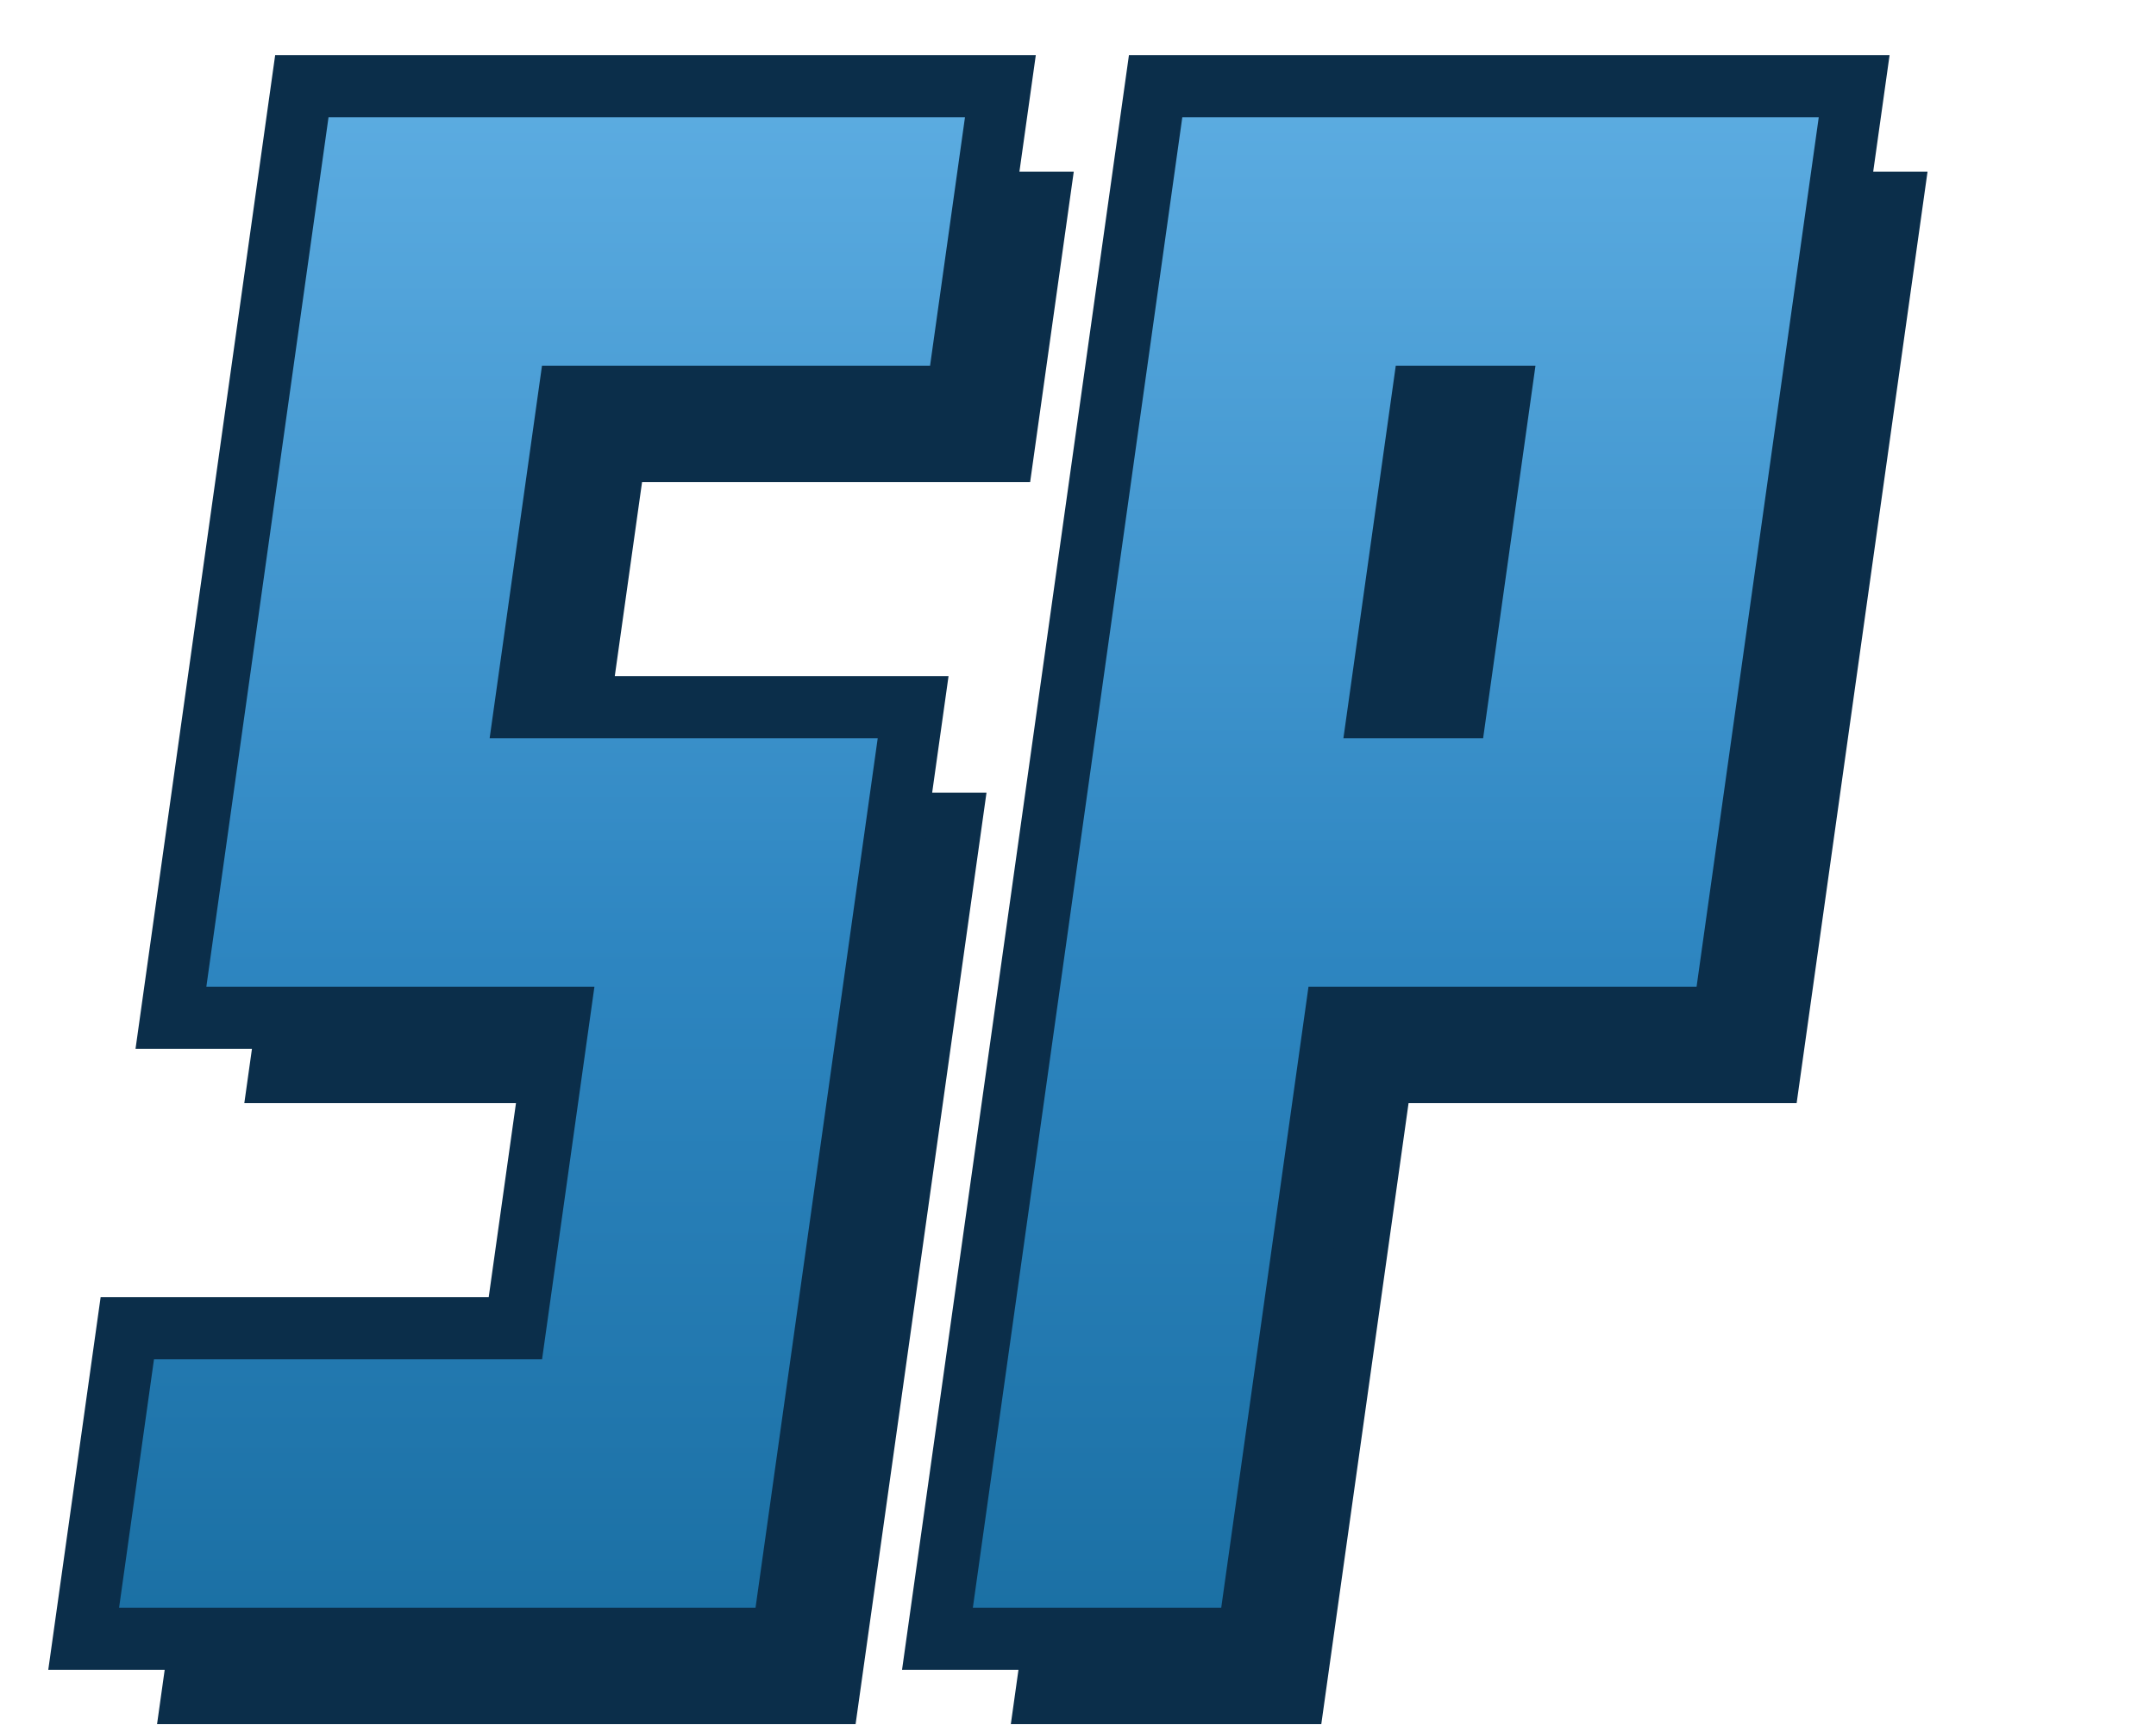
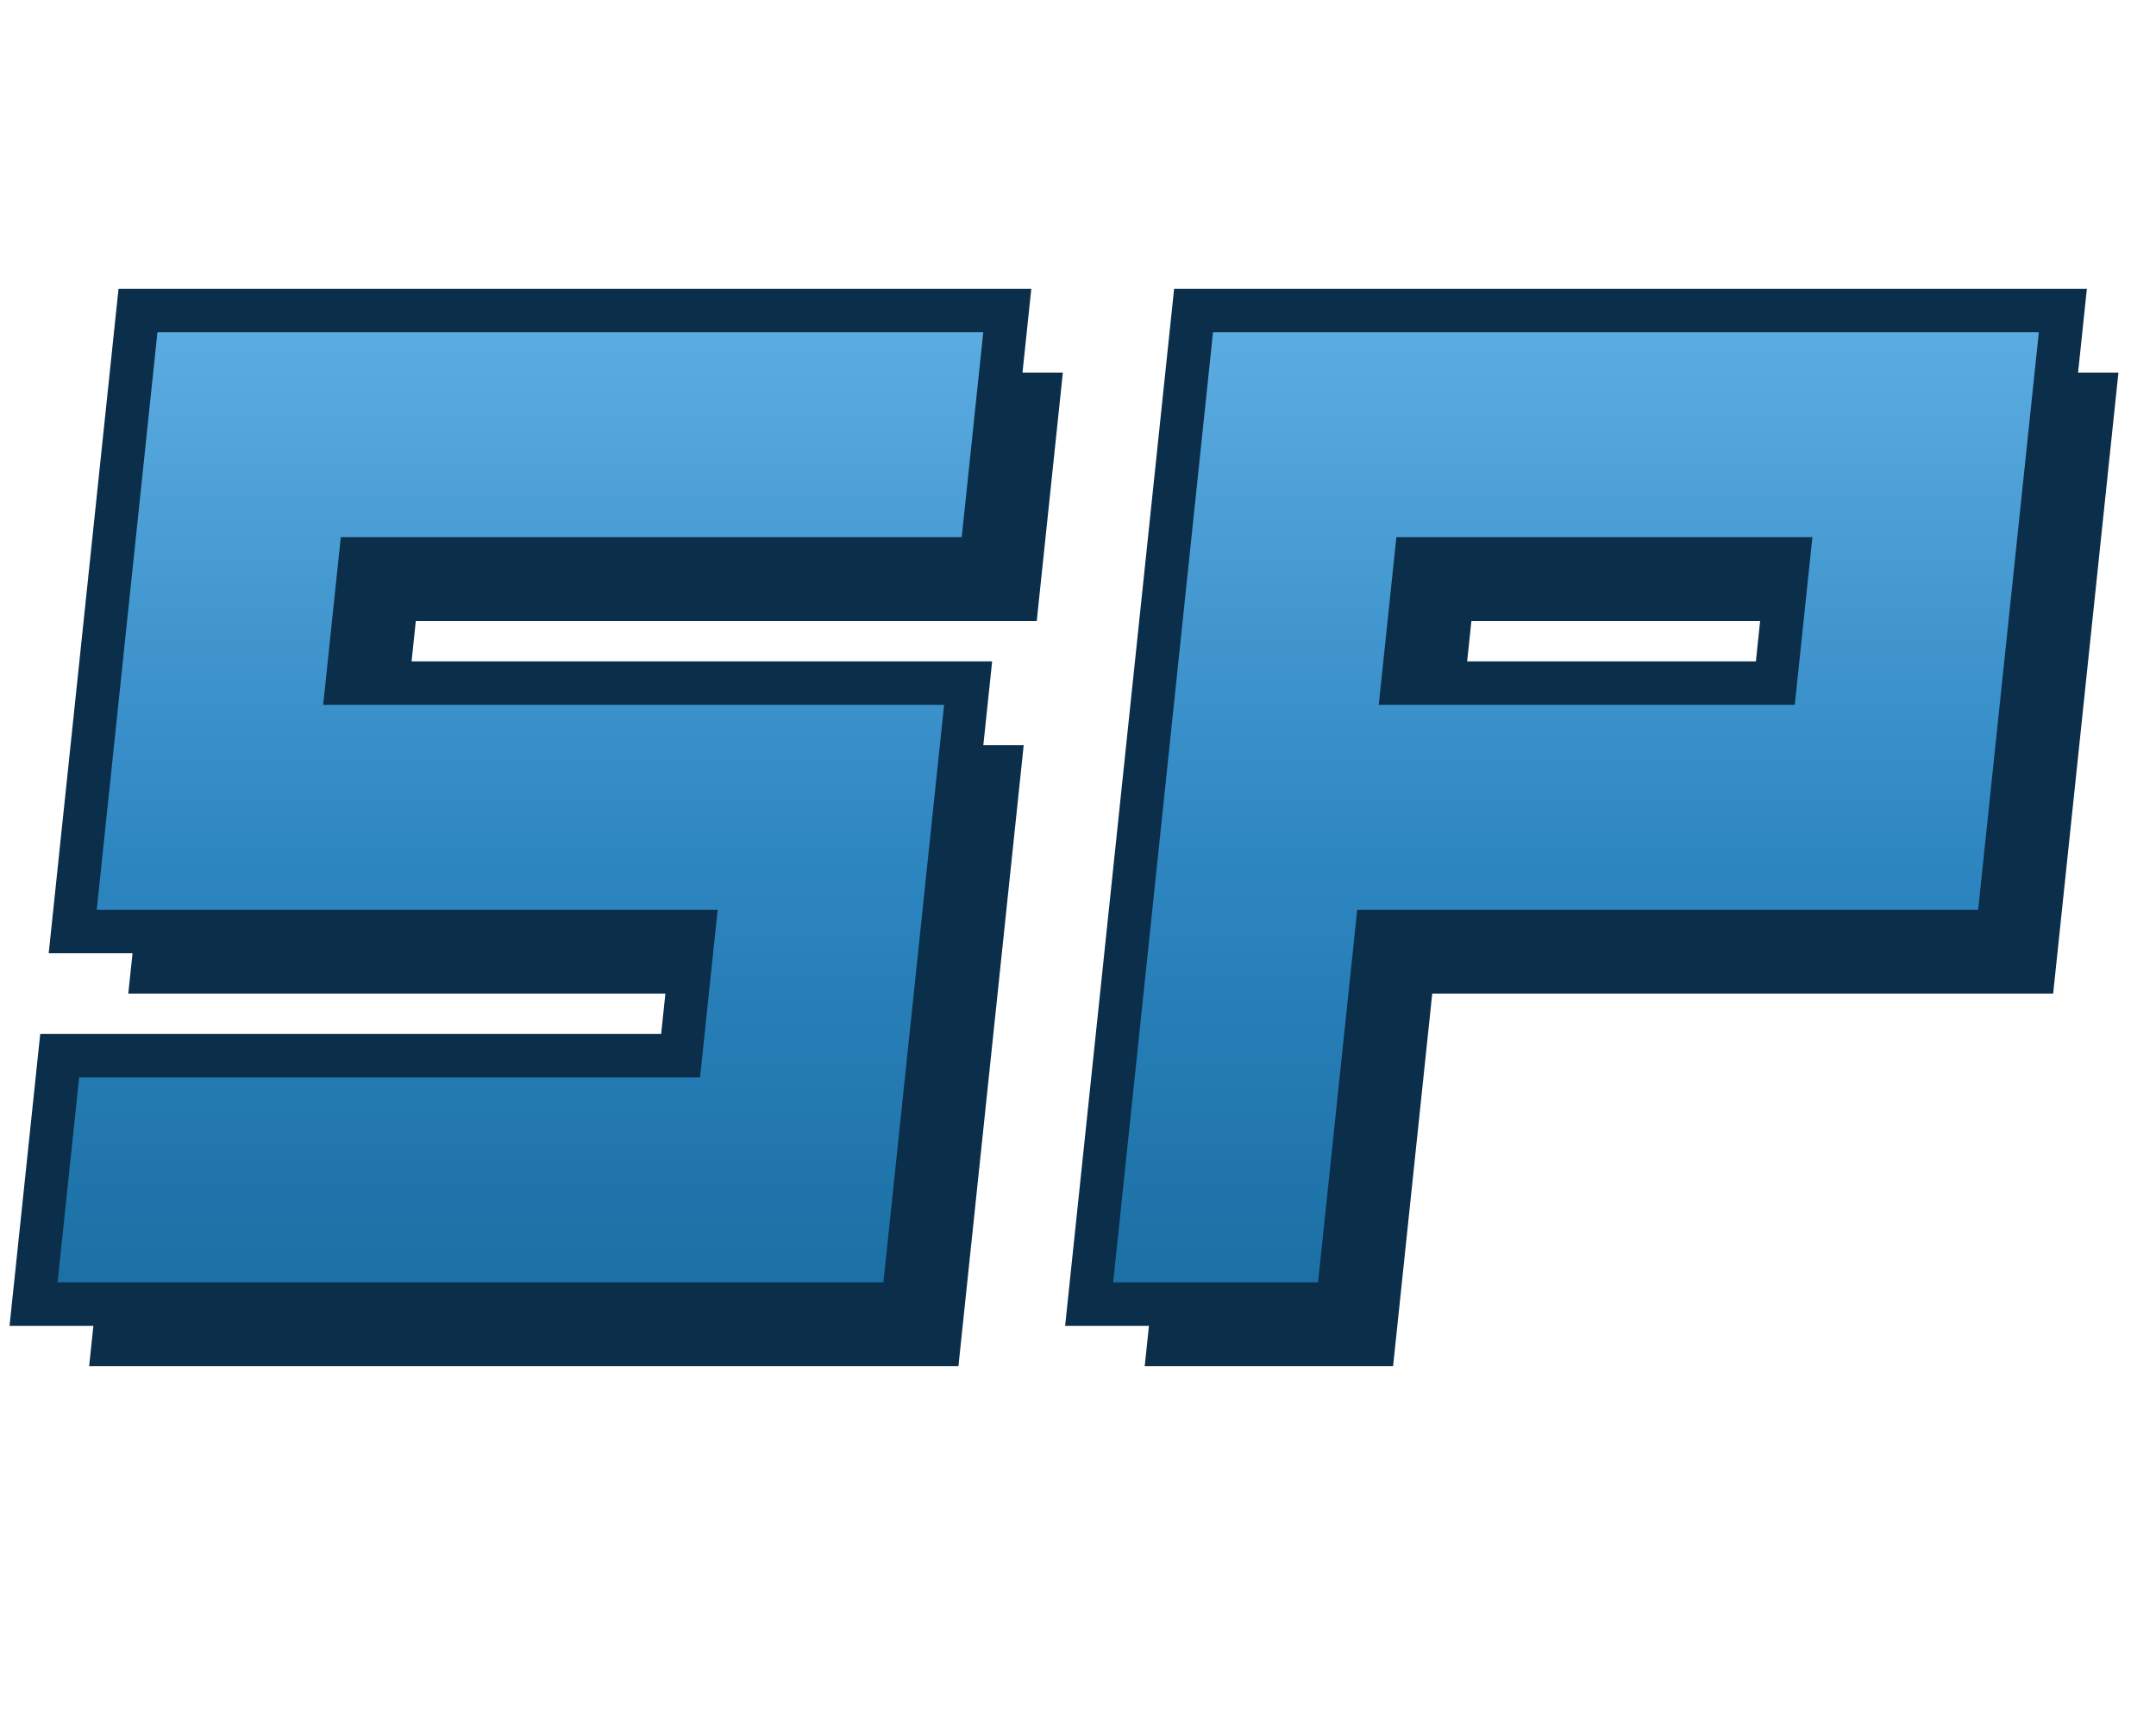
<svg xmlns="http://www.w3.org/2000/svg" width="25" height="20" viewBox="0 0 25 20">
  <defs>
    <linearGradient id="spGrad" x1="0%" x2="0%" y1="0%" y2="100%">
      <stop offset="0%" stop-color="#5DADE2" />
      <stop offset="55%" stop-color="#2E86C1" />
      <stop offset="100%" stop-color="#1A6FA3" />
    </linearGradient>
  </defs>
-   <g transform="translate(3.5 1) skewX(-8) scale(0.9)">
-     <g transform="translate(1.1 1.1)" fill="#0B2E4A">
-       <path d="M0,0 H9 V4 H4 V8 H9 V20 H0 V16 H5 V12 H0 Z" />
-       <path fill-rule="evenodd" d="M11,0 H20 V12 H15 V20 H11 Z M15,4 H16 V8 H15 Z" />
+   <g transform="translate(1.6 3.6) skewX(-6) scale(0.72)">
+     <g transform="translate(1 1)" fill="#0B2E4A">
+       <path d="M0,0 H14 V4 H4 V6 H14 V16 H0 V12 H10 V10 H0 Z" />
+       <path fill-rule="evenodd" d="M17,0 H31 V10 H21 V16 H17 Z M21,4 H27 V6 H21 Z" />
    </g>
-     <g fill="url(#spGrad)" stroke="#0B2E4A" stroke-width="0.8">
-       <path d="M0,0 H9 V4 H4 V8 H9 V20 H0 V16 H5 V12 H0 Z" />
-       <path fill-rule="evenodd" d="M11,0 H20 V12 H15 V20 H11 Z M15,4 H16 V8 H15 Z" />
+     <g fill="url(#spGrad)" stroke="#0B2E4A" stroke-width="0.7">
+       <path d="M0,0 H14 V4 H4 V6 H14 V16 H0 V12 H10 V10 H0 Z" />
+       <path fill-rule="evenodd" d="M17,0 H31 V10 H21 V16 H17 Z M21,4 H27 V6 H21 Z" />
    </g>
  </g>
</svg>
